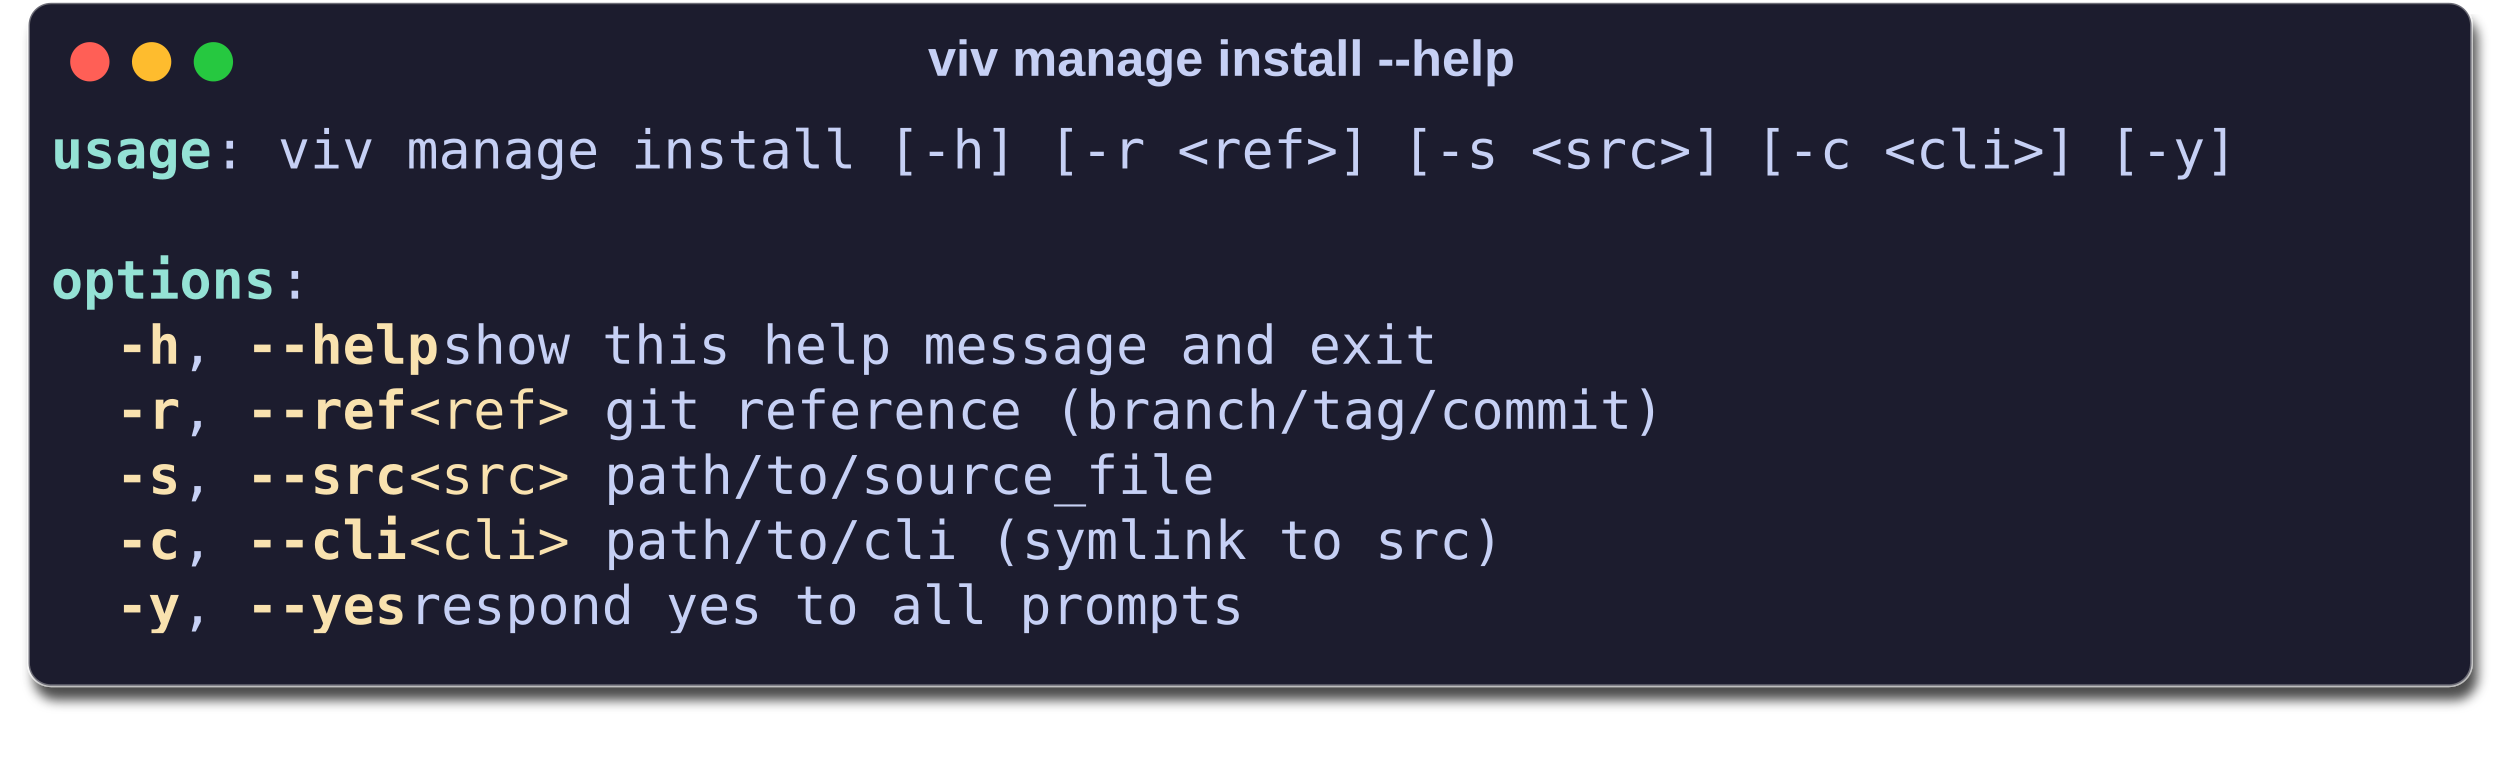
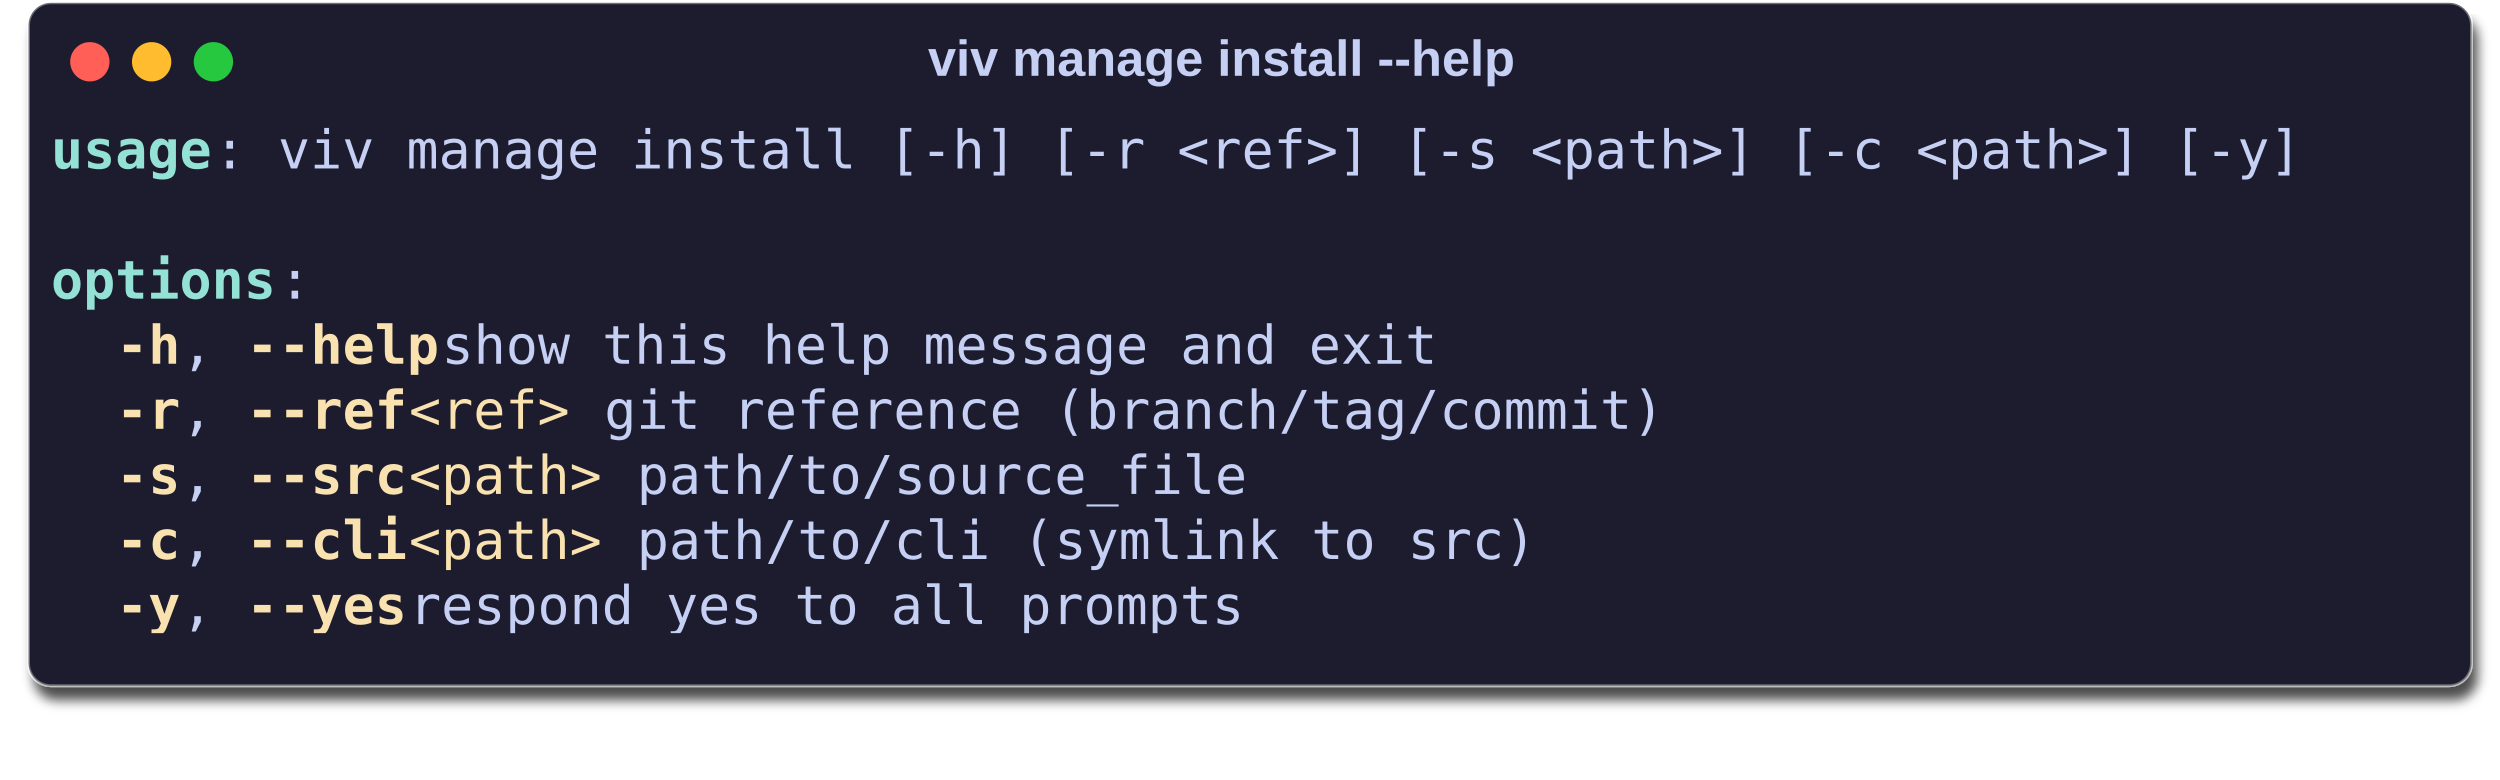
<svg xmlns="http://www.w3.org/2000/svg" class="rich-terminal shadow" viewBox="0 0 890.333 277.533">
  <style>

    @font-face {
        font-family: "Fira Code";
        src: local("FiraCode-Regular"),
                url("https://cdnjs.cloudflare.com/ajax/libs/firacode/6.2.0/woff2/FiraCode-Regular.woff2") format("woff2"),
                url("https://cdnjs.cloudflare.com/ajax/libs/firacode/6.2.0/woff/FiraCode-Regular.woff") format("woff");
        font-style: normal;
        font-weight: 400;
    }
    @font-face {
        font-family: "Fira Code";
        src: local("FiraCode-Bold"),
                url("https://cdnjs.cloudflare.com/ajax/libs/firacode/6.2.0/woff2/FiraCode-Bold.woff2") format("woff2"),
                url("https://cdnjs.cloudflare.com/ajax/libs/firacode/6.2.0/woff/FiraCode-Bold.woff") format("woff");
        font-style: bold;
        font-weight: 700;
    }

-     .terminal-3566109819-matrix {
+     .terminal-2178057871-matrix {
        font-family: Fira Code, monospace;
        font-size: 20px;
        line-height: 24.4px;
        font-variant-east-asian: full-width;
    }

-     .terminal-3566109819-title {
+     .terminal-2178057871-title {
        font-size: 18px;
        font-weight: bold;
        font-family: arial;
    }

    .shadow {
        -webkit-filter: drop-shadow( 2px 5px 2px rgba(0, 0, 0, .7));
        filter: drop-shadow( 2px 5px 2px rgba(0, 0, 0, .7));
    }
-     .terminal-3566109819-r1 { fill: #94e2d5;font-weight: bold }
- .terminal-3566109819-r2 { fill: #c6d0f5 }
- .terminal-3566109819-r3 { fill: #f9e2af;font-weight: bold }
- .terminal-3566109819-r4 { fill: #f9e2af }
+     .terminal-2178057871-r1 { fill: #94e2d5;font-weight: bold }
+ .terminal-2178057871-r2 { fill: #c6d0f5 }
+ .terminal-2178057871-r3 { fill: #f9e2af;font-weight: bold }
+ .terminal-2178057871-r4 { fill: #f9e2af }
    </style>
  <defs>
-     <clipPath id="terminal-3566109819-clip-terminal">
+     <clipPath id="terminal-2178057871-clip-terminal">
      <rect x="0" y="0" width="853.0" height="194.2" />
    </clipPath>
-     <clipPath id="terminal-3566109819-line-0">
+     <clipPath id="terminal-2178057871-line-0">
      <rect x="0" y="1.5" width="854" height="24.65" />
    </clipPath>
-     <clipPath id="terminal-3566109819-line-1">
+     <clipPath id="terminal-2178057871-line-1">
      <rect x="0" y="25.9" width="854" height="24.65" />
    </clipPath>
-     <clipPath id="terminal-3566109819-line-2">
+     <clipPath id="terminal-2178057871-line-2">
      <rect x="0" y="50.3" width="854" height="24.65" />
    </clipPath>
-     <clipPath id="terminal-3566109819-line-3">
+     <clipPath id="terminal-2178057871-line-3">
      <rect x="0" y="74.7" width="854" height="24.65" />
    </clipPath>
-     <clipPath id="terminal-3566109819-line-4">
+     <clipPath id="terminal-2178057871-line-4">
      <rect x="0" y="99.1" width="854" height="24.65" />
    </clipPath>
-     <clipPath id="terminal-3566109819-line-5">
+     <clipPath id="terminal-2178057871-line-5">
      <rect x="0" y="123.5" width="854" height="24.65" />
    </clipPath>
-     <clipPath id="terminal-3566109819-line-6">
+     <clipPath id="terminal-2178057871-line-6">
      <rect x="0" y="147.9" width="854" height="24.65" />
    </clipPath>
  </defs>
  <rect fill="#1e1e2e" stroke="rgba(255,255,255,0.35)" stroke-width="1" x="10.167" y="1" width="870" height="243.2" rx="8" />
-   <text class="terminal-3566109819-title" fill="#c6d0f5" text-anchor="middle" x="435" y="27">viv manage install --help</text>
+   <text class="terminal-2178057871-title" fill="#c6d0f5" text-anchor="middle" x="435" y="27">viv manage install --help</text>
  <g transform="translate(32,22)">
    <circle cx="0" cy="0" r="7" fill="#ff5f57" />
    <circle cx="22" cy="0" r="7" fill="#febc2e" />
    <circle cx="44" cy="0" r="7" fill="#28c840" />
  </g>
-   <g transform="translate(18.16667, 41) scale(.95)" clip-path="url(#terminal-3566109819-clip-terminal)">
-     <g class="terminal-3566109819-matrix">
-       <text class="terminal-3566109819-r1" x="0" y="20" textLength="61" clip-path="url(#terminal-3566109819-line-0)">usage</text>
-       <text class="terminal-3566109819-r2" x="61" y="20" textLength="768.6" clip-path="url(#terminal-3566109819-line-0)">: viv manage install [-h] [-r &lt;ref&gt;] [-s &lt;src&gt;] [-c &lt;cli&gt;] [-y]</text>
-       <text class="terminal-3566109819-r2" x="854" y="20" textLength="12.2" clip-path="url(#terminal-3566109819-line-0)">
+   <g transform="translate(18.16667, 41) scale(.95)" clip-path="url(#terminal-2178057871-clip-terminal)">
+     <g class="terminal-2178057871-matrix">
+       <text class="terminal-2178057871-r1" x="0" y="20" textLength="61" clip-path="url(#terminal-2178057871-line-0)">usage</text>
+       <text class="terminal-2178057871-r2" x="61" y="20" textLength="793" clip-path="url(#terminal-2178057871-line-0)">: viv manage install [-h] [-r &lt;ref&gt;] [-s &lt;path&gt;] [-c &lt;path&gt;] [-y]</text>
+       <text class="terminal-2178057871-r2" x="854" y="20" textLength="12.2" clip-path="url(#terminal-2178057871-line-0)">
</text>
-       <text class="terminal-3566109819-r2" x="854" y="44.4" textLength="12.2" clip-path="url(#terminal-3566109819-line-1)">
+       <text class="terminal-2178057871-r2" x="854" y="44.4" textLength="12.2" clip-path="url(#terminal-2178057871-line-1)">
</text>
-       <text class="terminal-3566109819-r1" x="0" y="68.8" textLength="85.4" clip-path="url(#terminal-3566109819-line-2)">options</text>
-       <text class="terminal-3566109819-r2" x="85.4" y="68.8" textLength="12.2" clip-path="url(#terminal-3566109819-line-2)">:</text>
-       <text class="terminal-3566109819-r2" x="854" y="68.8" textLength="12.2" clip-path="url(#terminal-3566109819-line-2)">
+       <text class="terminal-2178057871-r1" x="0" y="68.8" textLength="85.4" clip-path="url(#terminal-2178057871-line-2)">options</text>
+       <text class="terminal-2178057871-r2" x="85.4" y="68.8" textLength="12.2" clip-path="url(#terminal-2178057871-line-2)">:</text>
+       <text class="terminal-2178057871-r2" x="854" y="68.8" textLength="12.2" clip-path="url(#terminal-2178057871-line-2)">
</text>
-       <text class="terminal-3566109819-r3" x="24.4" y="93.2" textLength="24.4" clip-path="url(#terminal-3566109819-line-3)">-h</text>
-       <text class="terminal-3566109819-r2" x="48.8" y="93.2" textLength="24.4" clip-path="url(#terminal-3566109819-line-3)">, </text>
-       <text class="terminal-3566109819-r3" x="73.2" y="93.2" textLength="73.2" clip-path="url(#terminal-3566109819-line-3)">--help</text>
-       <text class="terminal-3566109819-r2" x="146.4" y="93.2" textLength="488" clip-path="url(#terminal-3566109819-line-3)">         show this help message and exit</text>
-       <text class="terminal-3566109819-r2" x="854" y="93.2" textLength="12.2" clip-path="url(#terminal-3566109819-line-3)">
+       <text class="terminal-2178057871-r3" x="24.4" y="93.2" textLength="24.4" clip-path="url(#terminal-2178057871-line-3)">-h</text>
+       <text class="terminal-2178057871-r2" x="48.8" y="93.2" textLength="24.4" clip-path="url(#terminal-2178057871-line-3)">, </text>
+       <text class="terminal-2178057871-r3" x="73.2" y="93.2" textLength="73.2" clip-path="url(#terminal-2178057871-line-3)">--help</text>
+       <text class="terminal-2178057871-r2" x="146.4" y="93.2" textLength="500.2" clip-path="url(#terminal-2178057871-line-3)">          show this help message and exit</text>
+       <text class="terminal-2178057871-r2" x="854" y="93.2" textLength="12.2" clip-path="url(#terminal-2178057871-line-3)">
</text>
-       <text class="terminal-3566109819-r3" x="24.4" y="117.6" textLength="24.4" clip-path="url(#terminal-3566109819-line-4)">-r</text>
-       <text class="terminal-3566109819-r2" x="48.8" y="117.6" textLength="24.4" clip-path="url(#terminal-3566109819-line-4)">, </text>
-       <text class="terminal-3566109819-r3" x="73.2" y="117.6" textLength="61" clip-path="url(#terminal-3566109819-line-4)">--ref</text>
-       <text class="terminal-3566109819-r4" x="134.2" y="117.6" textLength="73.2" clip-path="url(#terminal-3566109819-line-4)"> &lt;ref&gt;</text>
-       <text class="terminal-3566109819-r2" x="207.4" y="117.6" textLength="451.4" clip-path="url(#terminal-3566109819-line-4)">    git reference (branch/tag/commit)</text>
-       <text class="terminal-3566109819-r2" x="854" y="117.6" textLength="12.2" clip-path="url(#terminal-3566109819-line-4)">
+       <text class="terminal-2178057871-r3" x="24.4" y="117.6" textLength="24.4" clip-path="url(#terminal-2178057871-line-4)">-r</text>
+       <text class="terminal-2178057871-r2" x="48.8" y="117.6" textLength="24.4" clip-path="url(#terminal-2178057871-line-4)">, </text>
+       <text class="terminal-2178057871-r3" x="73.2" y="117.6" textLength="61" clip-path="url(#terminal-2178057871-line-4)">--ref</text>
+       <text class="terminal-2178057871-r4" x="134.2" y="117.6" textLength="73.2" clip-path="url(#terminal-2178057871-line-4)"> &lt;ref&gt;</text>
+       <text class="terminal-2178057871-r2" x="207.4" y="117.6" textLength="463.6" clip-path="url(#terminal-2178057871-line-4)">     git reference (branch/tag/commit)</text>
+       <text class="terminal-2178057871-r2" x="854" y="117.6" textLength="12.2" clip-path="url(#terminal-2178057871-line-4)">
</text>
-       <text class="terminal-3566109819-r3" x="24.4" y="142" textLength="24.4" clip-path="url(#terminal-3566109819-line-5)">-s</text>
-       <text class="terminal-3566109819-r2" x="48.8" y="142" textLength="24.4" clip-path="url(#terminal-3566109819-line-5)">, </text>
-       <text class="terminal-3566109819-r3" x="73.2" y="142" textLength="61" clip-path="url(#terminal-3566109819-line-5)">--src</text>
-       <text class="terminal-3566109819-r4" x="134.2" y="142" textLength="73.2" clip-path="url(#terminal-3566109819-line-5)"> &lt;src&gt;</text>
-       <text class="terminal-3566109819-r2" x="207.4" y="142" textLength="280.6" clip-path="url(#terminal-3566109819-line-5)">    path/to/source_file</text>
-       <text class="terminal-3566109819-r2" x="854" y="142" textLength="12.2" clip-path="url(#terminal-3566109819-line-5)">
+       <text class="terminal-2178057871-r3" x="24.4" y="142" textLength="24.4" clip-path="url(#terminal-2178057871-line-5)">-s</text>
+       <text class="terminal-2178057871-r2" x="48.8" y="142" textLength="24.4" clip-path="url(#terminal-2178057871-line-5)">, </text>
+       <text class="terminal-2178057871-r3" x="73.2" y="142" textLength="61" clip-path="url(#terminal-2178057871-line-5)">--src</text>
+       <text class="terminal-2178057871-r4" x="134.2" y="142" textLength="85.4" clip-path="url(#terminal-2178057871-line-5)"> &lt;path&gt;</text>
+       <text class="terminal-2178057871-r2" x="219.6" y="142" textLength="280.6" clip-path="url(#terminal-2178057871-line-5)">    path/to/source_file</text>
+       <text class="terminal-2178057871-r2" x="854" y="142" textLength="12.2" clip-path="url(#terminal-2178057871-line-5)">
</text>
-       <text class="terminal-3566109819-r3" x="24.4" y="166.4" textLength="24.4" clip-path="url(#terminal-3566109819-line-6)">-c</text>
-       <text class="terminal-3566109819-r2" x="48.8" y="166.4" textLength="24.4" clip-path="url(#terminal-3566109819-line-6)">, </text>
-       <text class="terminal-3566109819-r3" x="73.2" y="166.4" textLength="61" clip-path="url(#terminal-3566109819-line-6)">--cli</text>
-       <text class="terminal-3566109819-r4" x="134.2" y="166.4" textLength="73.2" clip-path="url(#terminal-3566109819-line-6)"> &lt;cli&gt;</text>
-       <text class="terminal-3566109819-r2" x="207.4" y="166.4" textLength="390.4" clip-path="url(#terminal-3566109819-line-6)">    path/to/cli (symlink to src)</text>
-       <text class="terminal-3566109819-r2" x="854" y="166.4" textLength="12.2" clip-path="url(#terminal-3566109819-line-6)">
+       <text class="terminal-2178057871-r3" x="24.4" y="166.4" textLength="24.4" clip-path="url(#terminal-2178057871-line-6)">-c</text>
+       <text class="terminal-2178057871-r2" x="48.8" y="166.4" textLength="24.4" clip-path="url(#terminal-2178057871-line-6)">, </text>
+       <text class="terminal-2178057871-r3" x="73.2" y="166.4" textLength="61" clip-path="url(#terminal-2178057871-line-6)">--cli</text>
+       <text class="terminal-2178057871-r4" x="134.2" y="166.4" textLength="85.4" clip-path="url(#terminal-2178057871-line-6)"> &lt;path&gt;</text>
+       <text class="terminal-2178057871-r2" x="219.6" y="166.4" textLength="390.4" clip-path="url(#terminal-2178057871-line-6)">    path/to/cli (symlink to src)</text>
+       <text class="terminal-2178057871-r2" x="854" y="166.4" textLength="12.2" clip-path="url(#terminal-2178057871-line-6)">
</text>
-       <text class="terminal-3566109819-r3" x="24.4" y="190.8" textLength="24.4" clip-path="url(#terminal-3566109819-line-7)">-y</text>
-       <text class="terminal-3566109819-r2" x="48.8" y="190.8" textLength="24.4" clip-path="url(#terminal-3566109819-line-7)">, </text>
-       <text class="terminal-3566109819-r3" x="73.2" y="190.8" textLength="61" clip-path="url(#terminal-3566109819-line-7)">--yes</text>
-       <text class="terminal-3566109819-r2" x="134.2" y="190.8" textLength="439.2" clip-path="url(#terminal-3566109819-line-7)">          respond yes to all prompts</text>
-       <text class="terminal-3566109819-r2" x="854" y="190.8" textLength="12.2" clip-path="url(#terminal-3566109819-line-7)">
+       <text class="terminal-2178057871-r3" x="24.4" y="190.8" textLength="24.4" clip-path="url(#terminal-2178057871-line-7)">-y</text>
+       <text class="terminal-2178057871-r2" x="48.8" y="190.8" textLength="24.4" clip-path="url(#terminal-2178057871-line-7)">, </text>
+       <text class="terminal-2178057871-r3" x="73.2" y="190.8" textLength="61" clip-path="url(#terminal-2178057871-line-7)">--yes</text>
+       <text class="terminal-2178057871-r2" x="134.2" y="190.8" textLength="451.4" clip-path="url(#terminal-2178057871-line-7)">           respond yes to all prompts</text>
+       <text class="terminal-2178057871-r2" x="854" y="190.8" textLength="12.2" clip-path="url(#terminal-2178057871-line-7)">
</text>
    </g>
  </g>
</svg>
